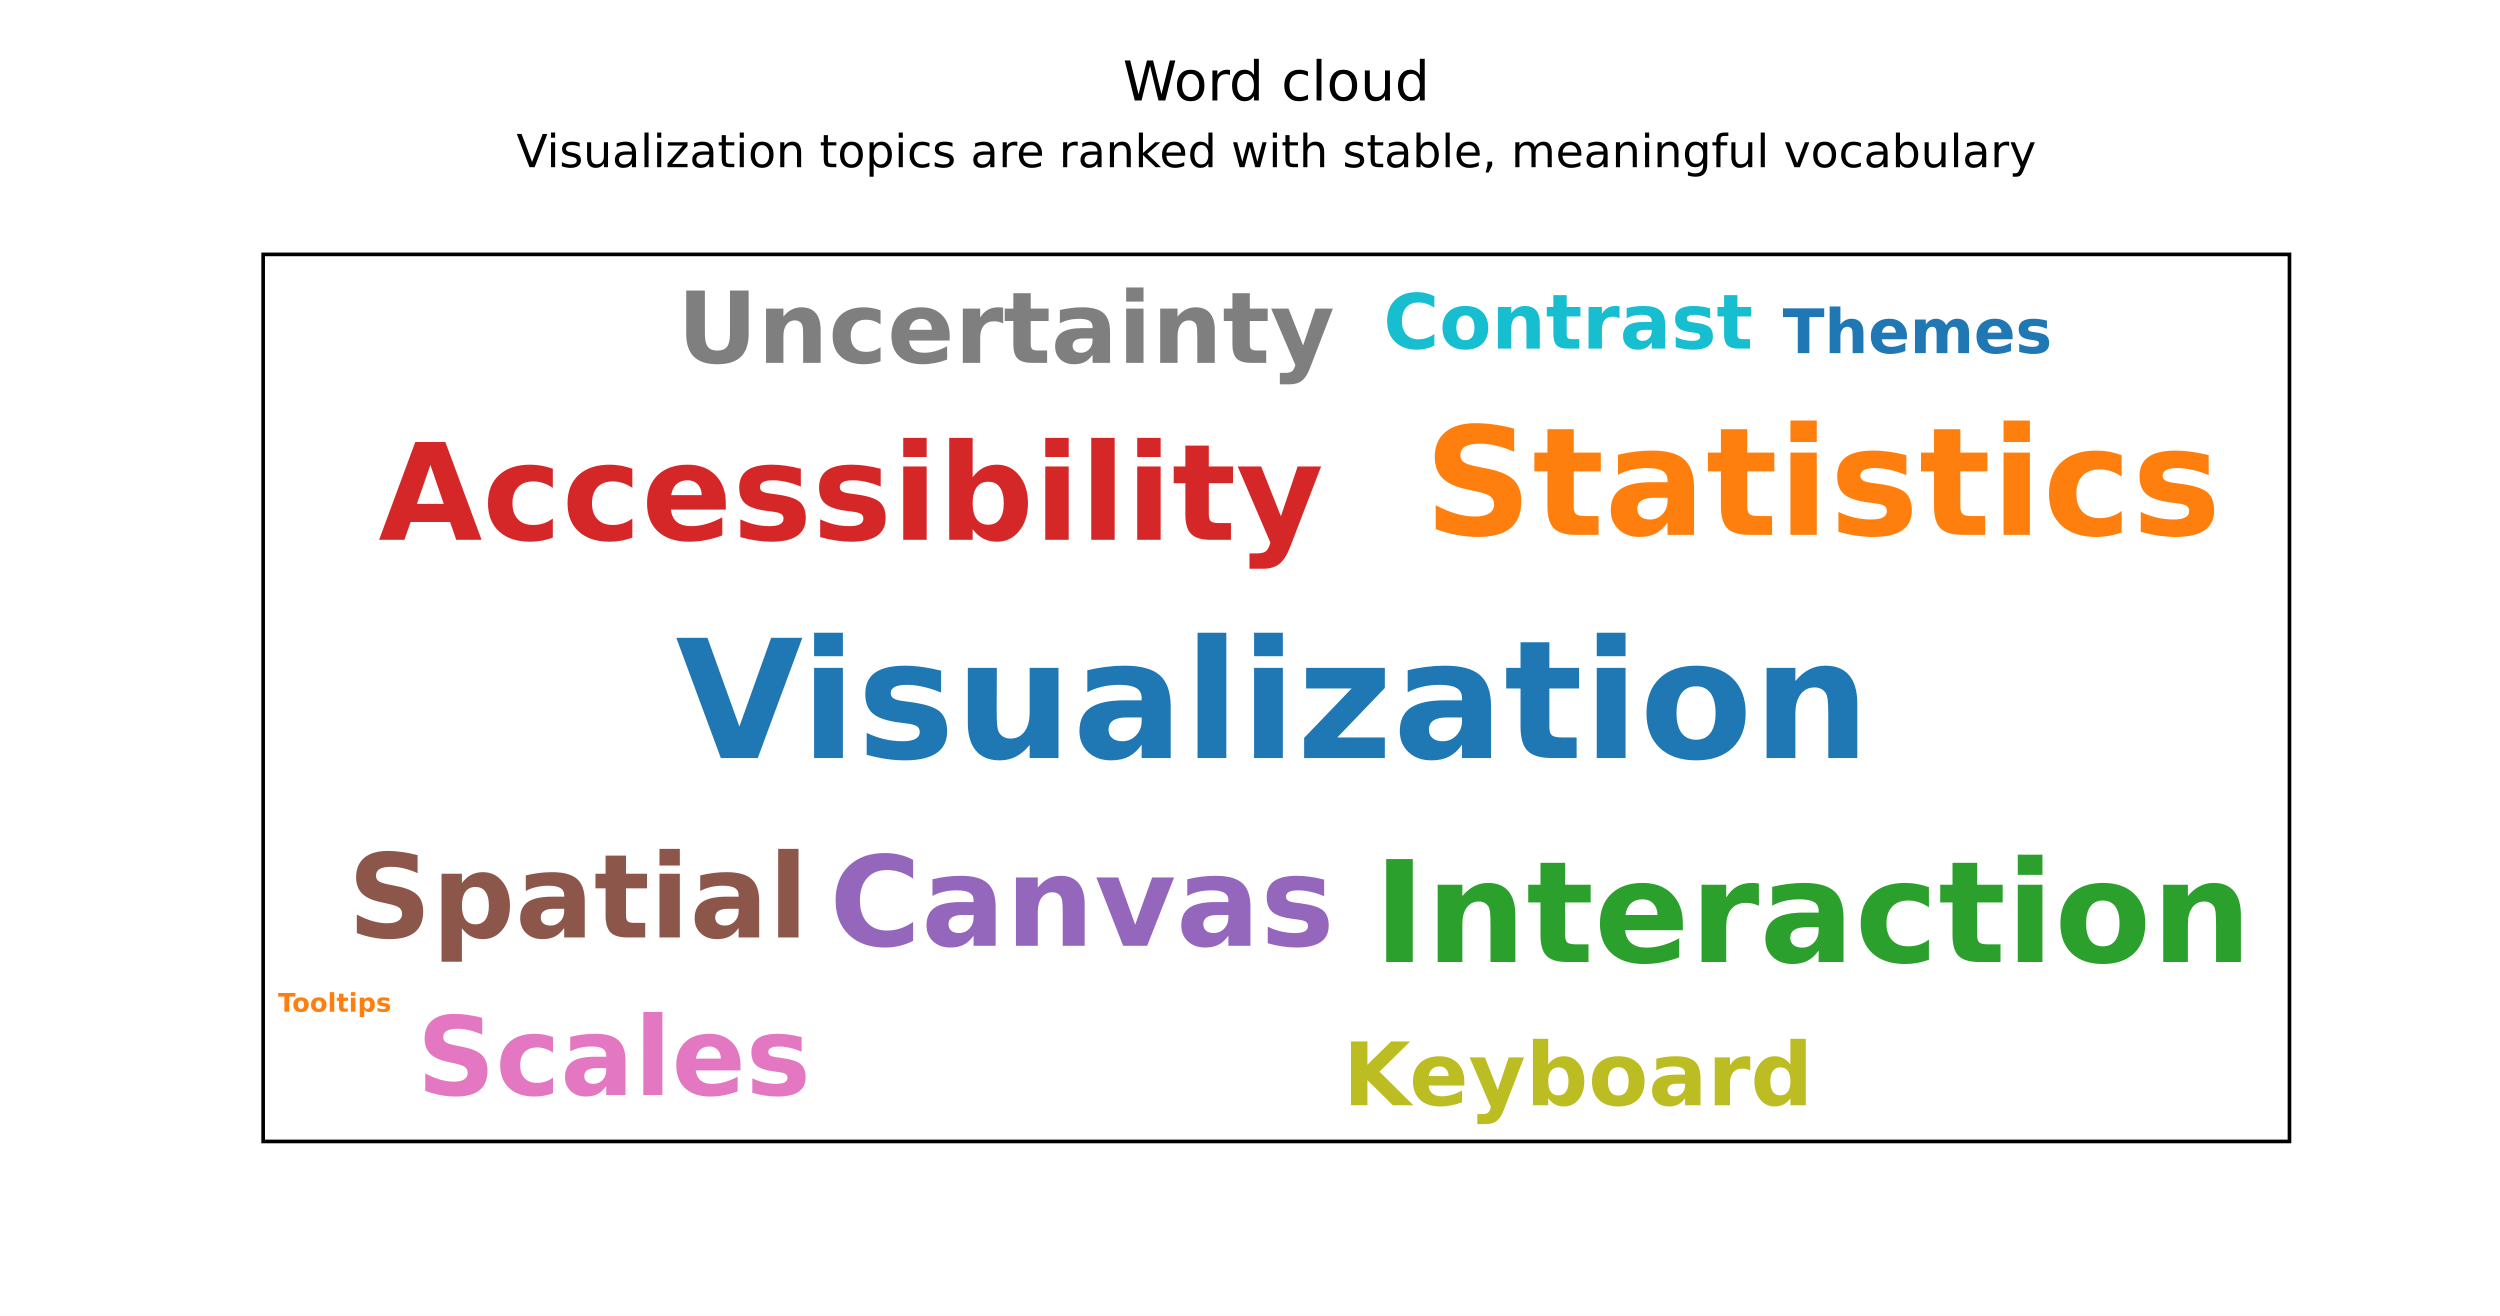
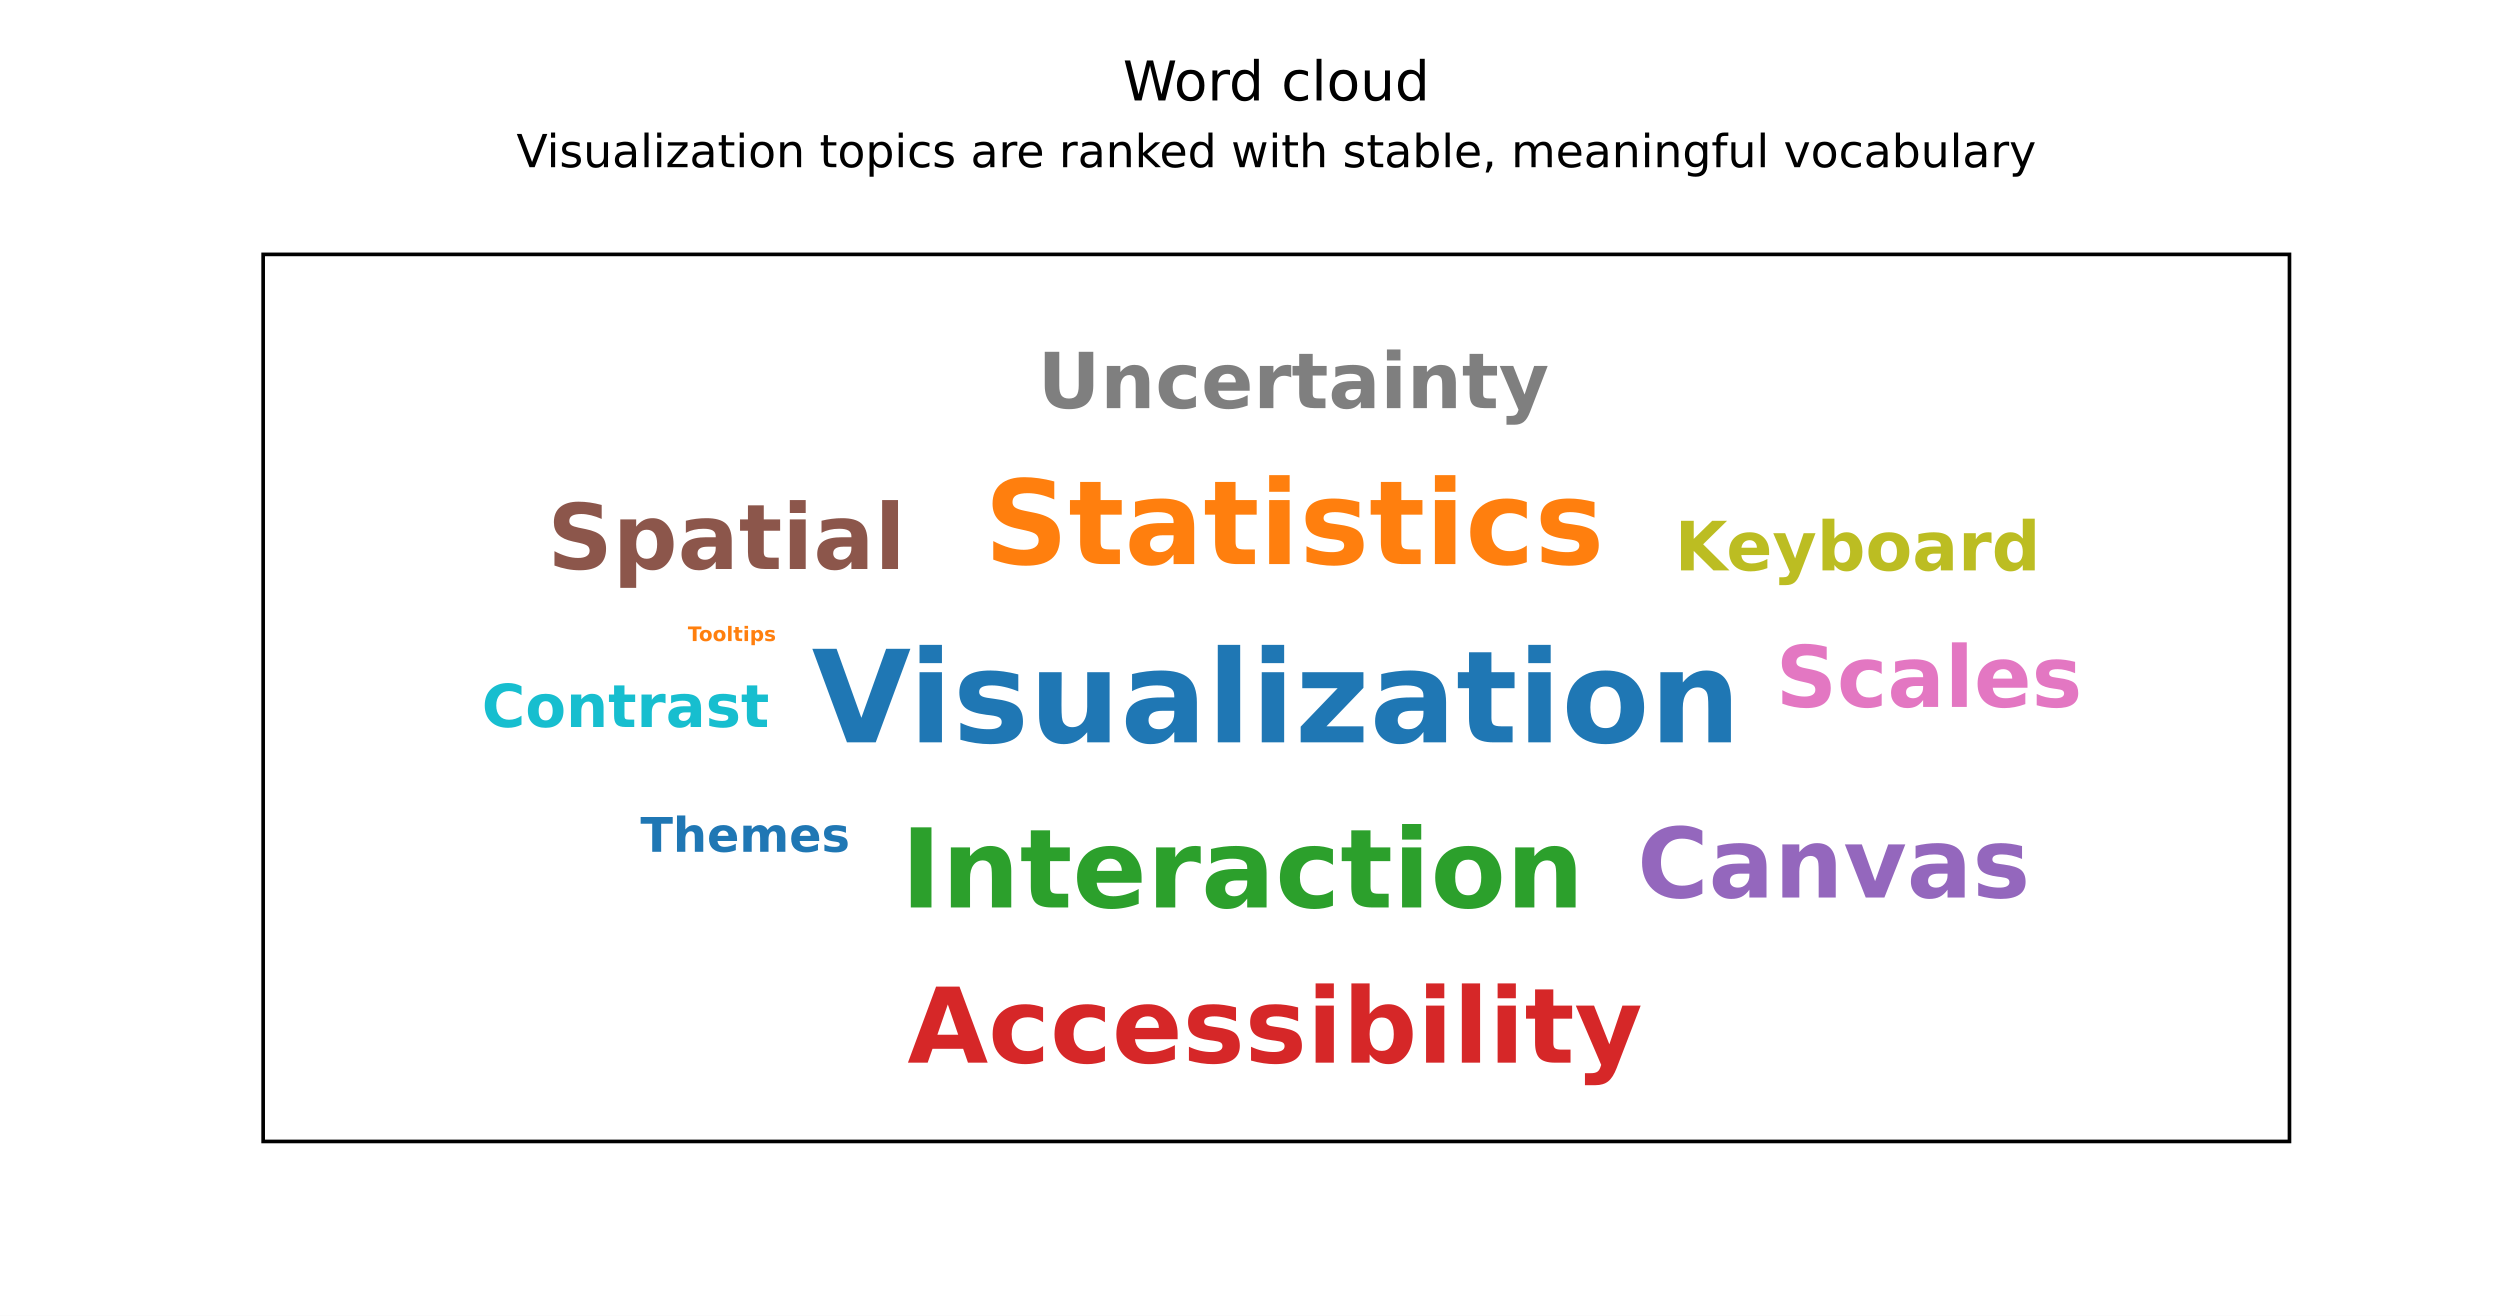
<svg xmlns="http://www.w3.org/2000/svg" width="760" height="400" viewBox="0 0 760 400" role="img" aria-labelledby="title description">
  <defs>
    <clipPath id="clip-1">
      <rect x="80" y="77.333" width="616" height="269.667" />
    </clipPath>
  </defs>
  <rect width="100%" height="100%" fill="#FFFFFF" />
  <g data-scene-node="scene:root">
    <rect data-scene-node="chart:panel" x="80" y="77.333" width="616" height="269.667" rx="0" fill="#FFFFFF" />
    <g data-scene-node="layer-0:group" clip-path="url(#clip-1)">
-       <text data-scene-node="layer-0:word-cloud:0" x="386.937" y="213.086" fill="#1F77B4" font-family="&quot;DejaVu Sans&quot;, &quot;Bitstream Vera Sans&quot;, &quot;Computer Modern Sans Serif&quot;, Arial, Helvetica, sans-serif" font-size="50.141" font-weight="600" text-anchor="middle" dominant-baseline="central">Visualization</text>
-       <text data-scene-node="layer-0:word-cloud:1" x="554.081" y="146.756" fill="#FF7F0E" font-family="&quot;DejaVu Sans&quot;, &quot;Bitstream Vera Sans&quot;, &quot;Computer Modern Sans Serif&quot;, Arial, Helvetica, sans-serif" font-size="45.752" font-weight="600" text-anchor="middle" dominant-baseline="central">Statistics</text>
-       <text data-scene-node="layer-0:word-cloud:2" x="551.024" y="277.587" fill="#2CA02C" font-family="&quot;DejaVu Sans&quot;, &quot;Bitstream Vera Sans&quot;, &quot;Computer Modern Sans Serif&quot;, Arial, Helvetica, sans-serif" font-size="42.939" font-weight="600" text-anchor="middle" dominant-baseline="central">Interaction</text>
-       <text data-scene-node="layer-0:word-cloud:3" x="258.695" y="149.985" fill="#D62728" font-family="&quot;DejaVu Sans&quot;, &quot;Bitstream Vera Sans&quot;, &quot;Computer Modern Sans Serif&quot;, Arial, Helvetica, sans-serif" font-size="40.783" font-weight="600" text-anchor="middle" dominant-baseline="central">Accessibility</text>
-       <text data-scene-node="layer-0:word-cloud:4" x="328.933" y="274.373" fill="#9467BD" font-family="&quot;DejaVu Sans&quot;, &quot;Bitstream Vera Sans&quot;, &quot;Computer Modern Sans Serif&quot;, Arial, Helvetica, sans-serif" font-size="37.994" font-weight="600" text-anchor="middle" dominant-baseline="central">Canvas</text>
-       <text data-scene-node="layer-0:word-cloud:5" x="175.719" y="272.723" fill="#8C564B" font-family="&quot;DejaVu Sans&quot;, &quot;Bitstream Vera Sans&quot;, &quot;Computer Modern Sans Serif&quot;, Arial, Helvetica, sans-serif" font-size="35.455" font-weight="600" text-anchor="middle" dominant-baseline="central">Spatial</text>
-       <text data-scene-node="layer-0:word-cloud:6" x="186.595" y="321.375" fill="#E377C2" font-family="&quot;DejaVu Sans&quot;, &quot;Bitstream Vera Sans&quot;, &quot;Computer Modern Sans Serif&quot;, Arial, Helvetica, sans-serif" font-size="33.241" font-weight="600" text-anchor="middle" dominant-baseline="central">Scales</text>
-       <text data-scene-node="layer-0:word-cloud:7" x="305.786" y="99.867" fill="#7F7F7F" font-family="&quot;DejaVu Sans&quot;, &quot;Bitstream Vera Sans&quot;, &quot;Computer Modern Sans Serif&quot;, Arial, Helvetica, sans-serif" font-size="30.168" font-weight="600" text-anchor="middle" dominant-baseline="central">Uncertainty</text>
-       <text data-scene-node="layer-0:word-cloud:8" x="479.73" y="326.787" fill="#BCBD22" font-family="&quot;DejaVu Sans&quot;, &quot;Bitstream Vera Sans&quot;, &quot;Computer Modern Sans Serif&quot;, Arial, Helvetica, sans-serif" font-size="26.599" font-weight="600" text-anchor="middle" dominant-baseline="central">Keyboard</text>
-       <text data-scene-node="layer-0:word-cloud:9" x="476.702" y="97.966" fill="#17BECF" font-family="&quot;DejaVu Sans&quot;, &quot;Bitstream Vera Sans&quot;, &quot;Computer Modern Sans Serif&quot;, Arial, Helvetica, sans-serif" font-size="23.155" font-weight="600" text-anchor="middle" dominant-baseline="central">Contrast</text>
-       <text data-scene-node="layer-0:word-cloud:10" x="582.875" y="100.883" fill="#1F77B4" font-family="&quot;DejaVu Sans&quot;, &quot;Bitstream Vera Sans&quot;, &quot;Computer Modern Sans Serif&quot;, Arial, Helvetica, sans-serif" font-size="18.668" font-weight="600" text-anchor="middle" dominant-baseline="central">Themes</text>
-       <text data-scene-node="layer-0:word-cloud:11" x="101.748" y="304.86" fill="#FF7F0E" font-family="&quot;DejaVu Sans&quot;, &quot;Bitstream Vera Sans&quot;, &quot;Computer Modern Sans Serif&quot;, Arial, Helvetica, sans-serif" font-size="7.834" font-weight="600" text-anchor="middle" dominant-baseline="central">Tooltips</text>
+       <text data-scene-node="layer-0:word-cloud:0" x="388" y="212.167" fill="#1F77B4" font-family="&quot;DejaVu Sans&quot;, &quot;Bitstream Vera Sans&quot;, &quot;Computer Modern Sans Serif&quot;, Arial, Helvetica, sans-serif" font-size="39" font-weight="600" text-anchor="middle" dominant-baseline="central">Visualization</text>
+       <text data-scene-node="layer-0:word-cloud:1" x="393.436" y="159.166" fill="#FF7F0E" font-family="&quot;DejaVu Sans&quot;, &quot;Bitstream Vera Sans&quot;, &quot;Computer Modern Sans Serif&quot;, Arial, Helvetica, sans-serif" font-size="35.586" font-weight="600" text-anchor="middle" dominant-baseline="central">Statistics</text>
+       <text data-scene-node="layer-0:word-cloud:2" x="377.707" y="264.31" fill="#2CA02C" font-family="&quot;DejaVu Sans&quot;, &quot;Bitstream Vera Sans&quot;, &quot;Computer Modern Sans Serif&quot;, Arial, Helvetica, sans-serif" font-size="33.398" font-weight="600" text-anchor="middle" dominant-baseline="central">Interaction</text>
+       <text data-scene-node="layer-0:word-cloud:3" x="387.594" y="312.067" fill="#D62728" font-family="&quot;DejaVu Sans&quot;, &quot;Bitstream Vera Sans&quot;, &quot;Computer Modern Sans Serif&quot;, Arial, Helvetica, sans-serif" font-size="31.722" font-weight="600" text-anchor="middle" dominant-baseline="central">Accessibility</text>
+       <text data-scene-node="layer-0:word-cloud:4" x="557.451" y="262.626" fill="#9467BD" font-family="&quot;DejaVu Sans&quot;, &quot;Bitstream Vera Sans&quot;, &quot;Computer Modern Sans Serif&quot;, Arial, Helvetica, sans-serif" font-size="29.552" font-weight="600" text-anchor="middle" dominant-baseline="central">Canvas</text>
+       <text data-scene-node="layer-0:word-cloud:5" x="220.854" y="163.431" fill="#8C564B" font-family="&quot;DejaVu Sans&quot;, &quot;Bitstream Vera Sans&quot;, &quot;Computer Modern Sans Serif&quot;, Arial, Helvetica, sans-serif" font-size="27.577" font-weight="600" text-anchor="middle" dominant-baseline="central">Spatial</text>
+       <text data-scene-node="layer-0:word-cloud:6" x="586.408" y="205.955" fill="#E377C2" font-family="&quot;DejaVu Sans&quot;, &quot;Bitstream Vera Sans&quot;, &quot;Computer Modern Sans Serif&quot;, Arial, Helvetica, sans-serif" font-size="25.855" font-weight="600" text-anchor="middle" dominant-baseline="central">Scales</text>
+       <text data-scene-node="layer-0:word-cloud:7" x="393.188" y="115.937" fill="#7F7F7F" font-family="&quot;DejaVu Sans&quot;, &quot;Bitstream Vera Sans&quot;, &quot;Computer Modern Sans Serif&quot;, Arial, Helvetica, sans-serif" font-size="23.465" font-weight="600" text-anchor="middle" dominant-baseline="central">Uncertainty</text>
+       <text data-scene-node="layer-0:word-cloud:8" x="564.706" y="166.24" fill="#BCBD22" font-family="&quot;DejaVu Sans&quot;, &quot;Bitstream Vera Sans&quot;, &quot;Computer Modern Sans Serif&quot;, Arial, Helvetica, sans-serif" font-size="20.689" font-weight="600" text-anchor="middle" dominant-baseline="central">Keyboard</text>
+       <text data-scene-node="layer-0:word-cloud:9" x="190.167" y="214.771" fill="#17BECF" font-family="&quot;DejaVu Sans&quot;, &quot;Bitstream Vera Sans&quot;, &quot;Computer Modern Sans Serif&quot;, Arial, Helvetica, sans-serif" font-size="18.011" font-weight="600" text-anchor="middle" dominant-baseline="central">Contrast</text>
+       <text data-scene-node="layer-0:word-cloud:10" x="226.532" y="253.913" fill="#1F77B4" font-family="&quot;DejaVu Sans&quot;, &quot;Bitstream Vera Sans&quot;, &quot;Computer Modern Sans Serif&quot;, Arial, Helvetica, sans-serif" font-size="14.52" font-weight="600" text-anchor="middle" dominant-baseline="central">Themes</text>
+       <text data-scene-node="layer-0:word-cloud:11" x="222.505" y="192.774" fill="#FF7F0E" font-family="&quot;DejaVu Sans&quot;, &quot;Bitstream Vera Sans&quot;, &quot;Computer Modern Sans Serif&quot;, Arial, Helvetica, sans-serif" font-size="6.094" font-weight="600" text-anchor="middle" dominant-baseline="central">Tooltips</text>
    </g>
    <rect data-scene-node="chart:plot-box" x="80" y="77.333" width="616" height="269.667" rx="0" fill="none" stroke="#000000" stroke-width="1.111" />
    <text data-scene-node="chart:title" x="388" y="19" fill="#000000" font-family="&quot;DejaVu Sans&quot;, &quot;Bitstream Vera Sans&quot;, &quot;Computer Modern Sans Serif&quot;, Arial, Helvetica, sans-serif" font-size="16.667" font-weight="400" text-anchor="middle" dominant-baseline="text-before-edge">Word cloud</text>
    <text data-scene-node="chart:subtitle" x="388" y="41.222" fill="#000000" font-family="&quot;DejaVu Sans&quot;, &quot;Bitstream Vera Sans&quot;, &quot;Computer Modern Sans Serif&quot;, Arial, Helvetica, sans-serif" font-size="13.889" font-weight="400" text-anchor="middle" dominant-baseline="text-before-edge">Visualization topics are ranked with stable, meaningful vocabulary</text>
  </g>
</svg>
